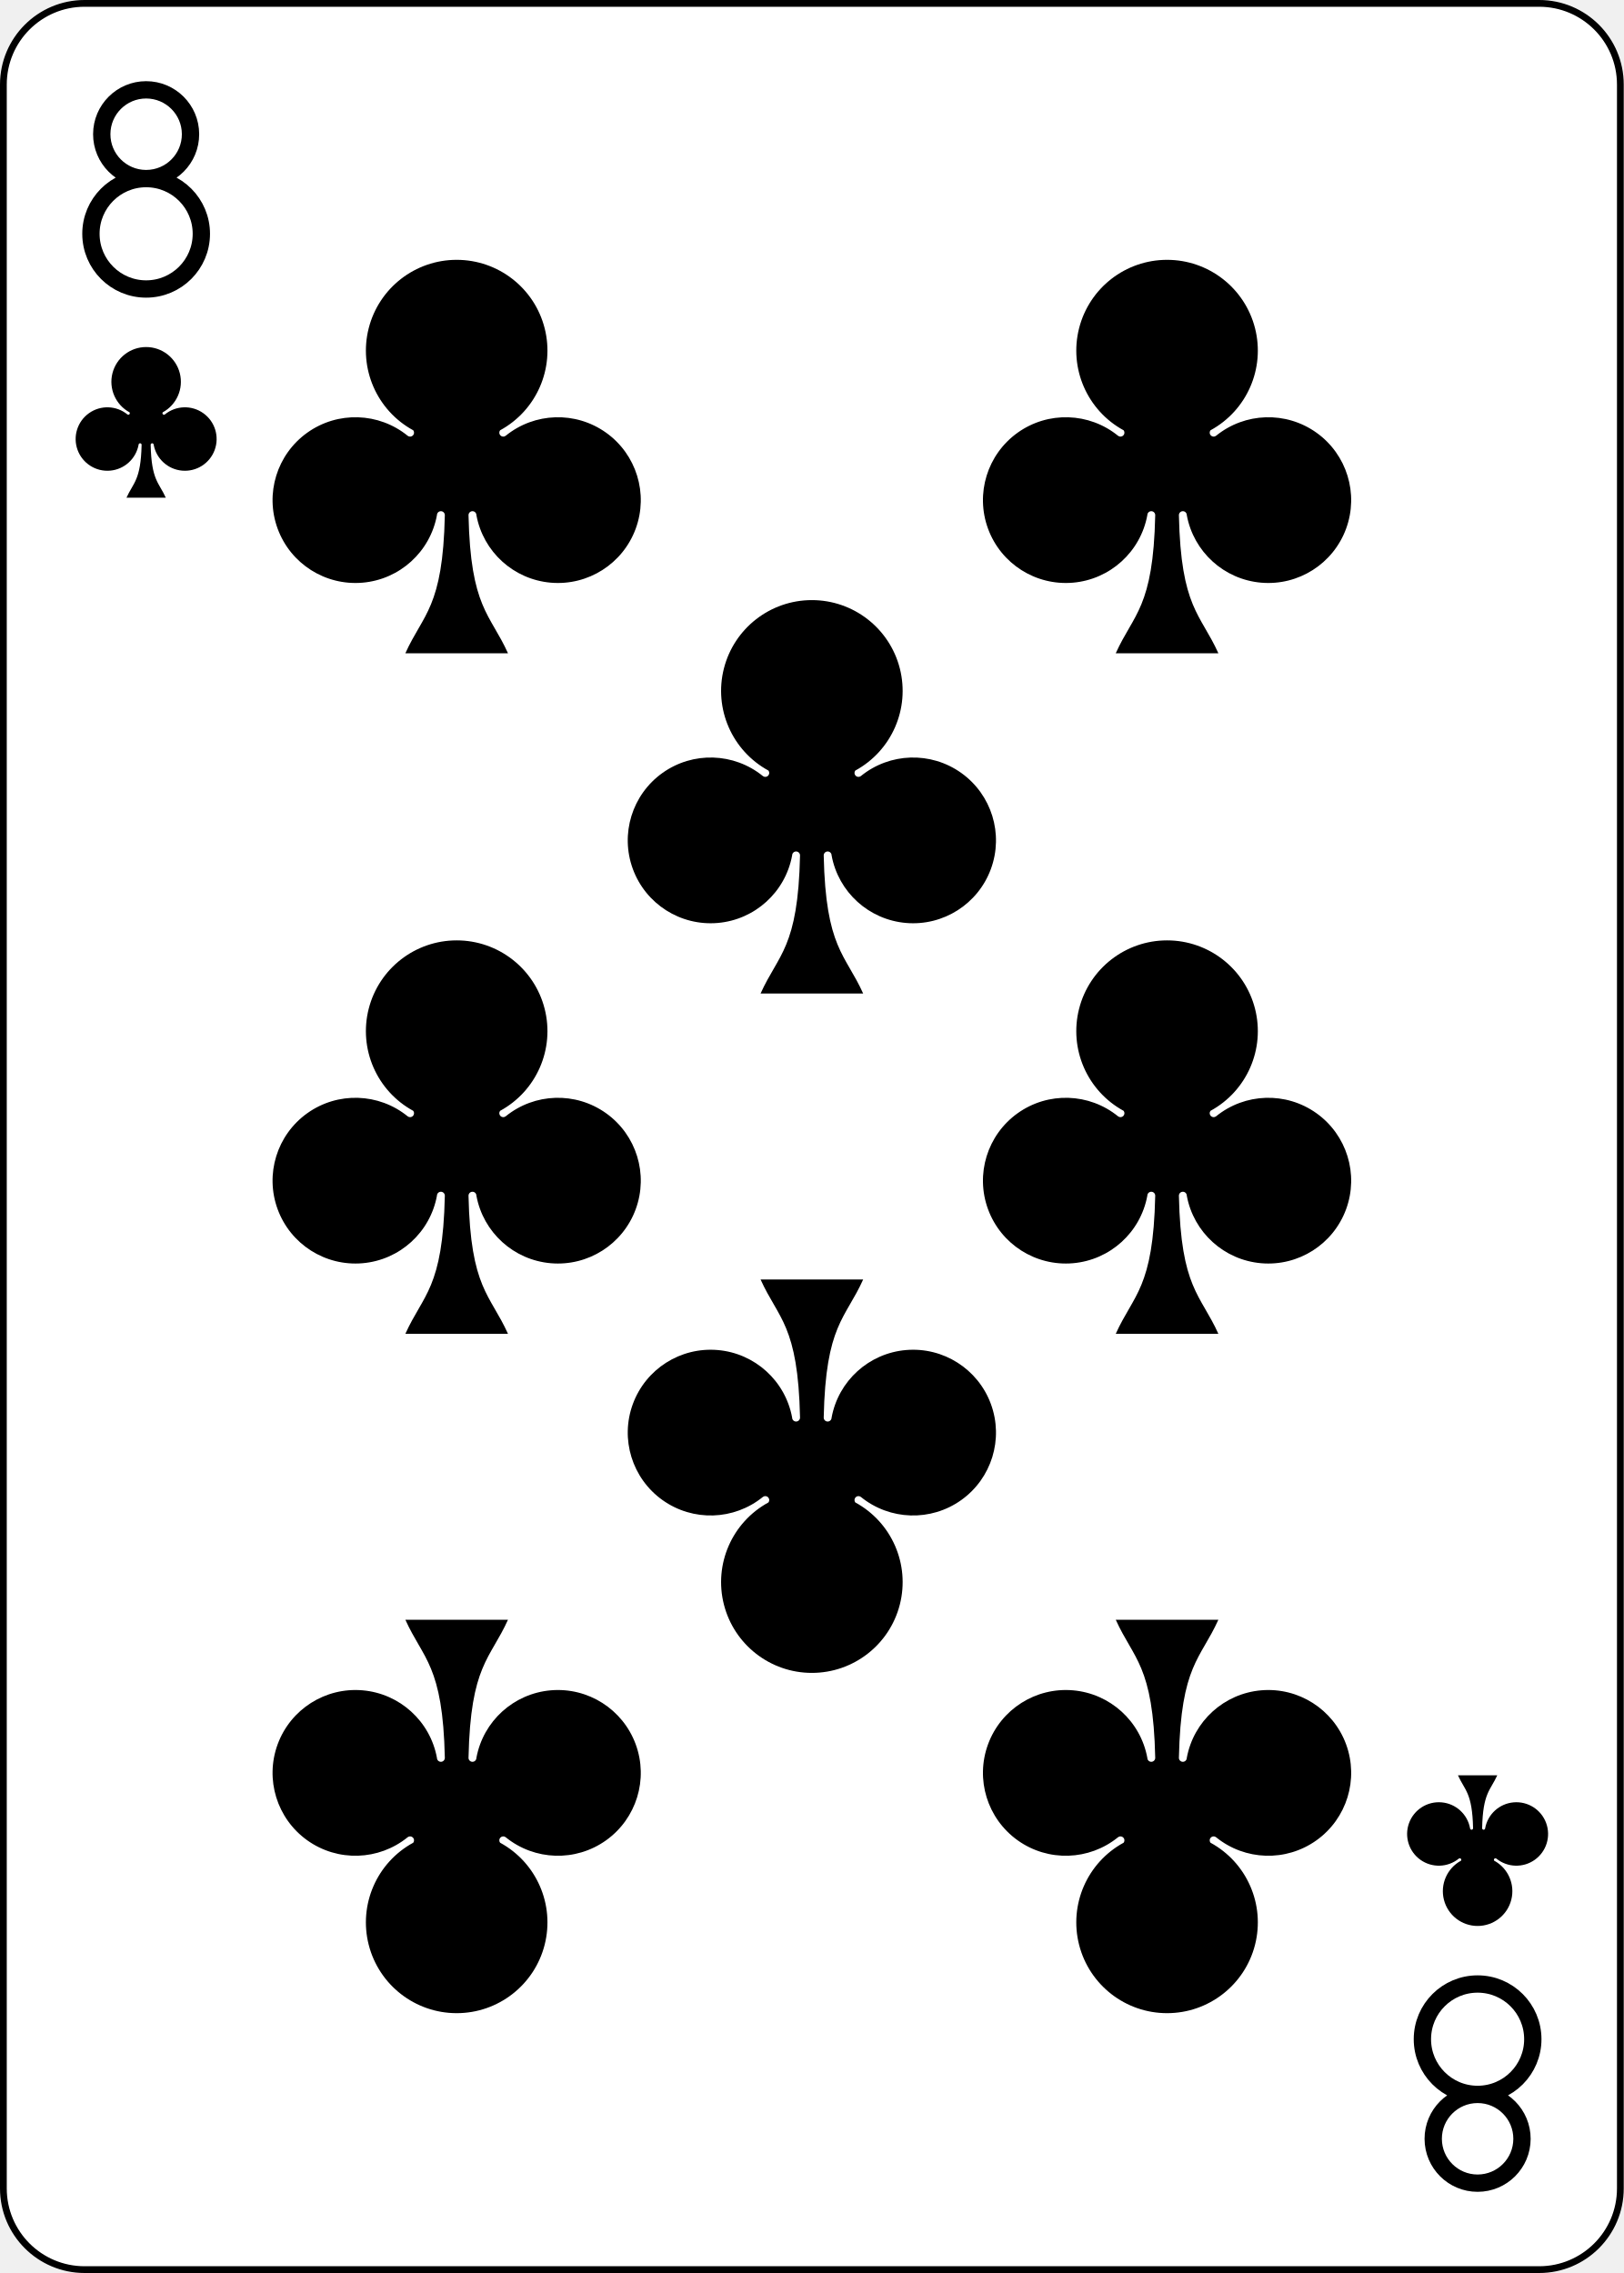
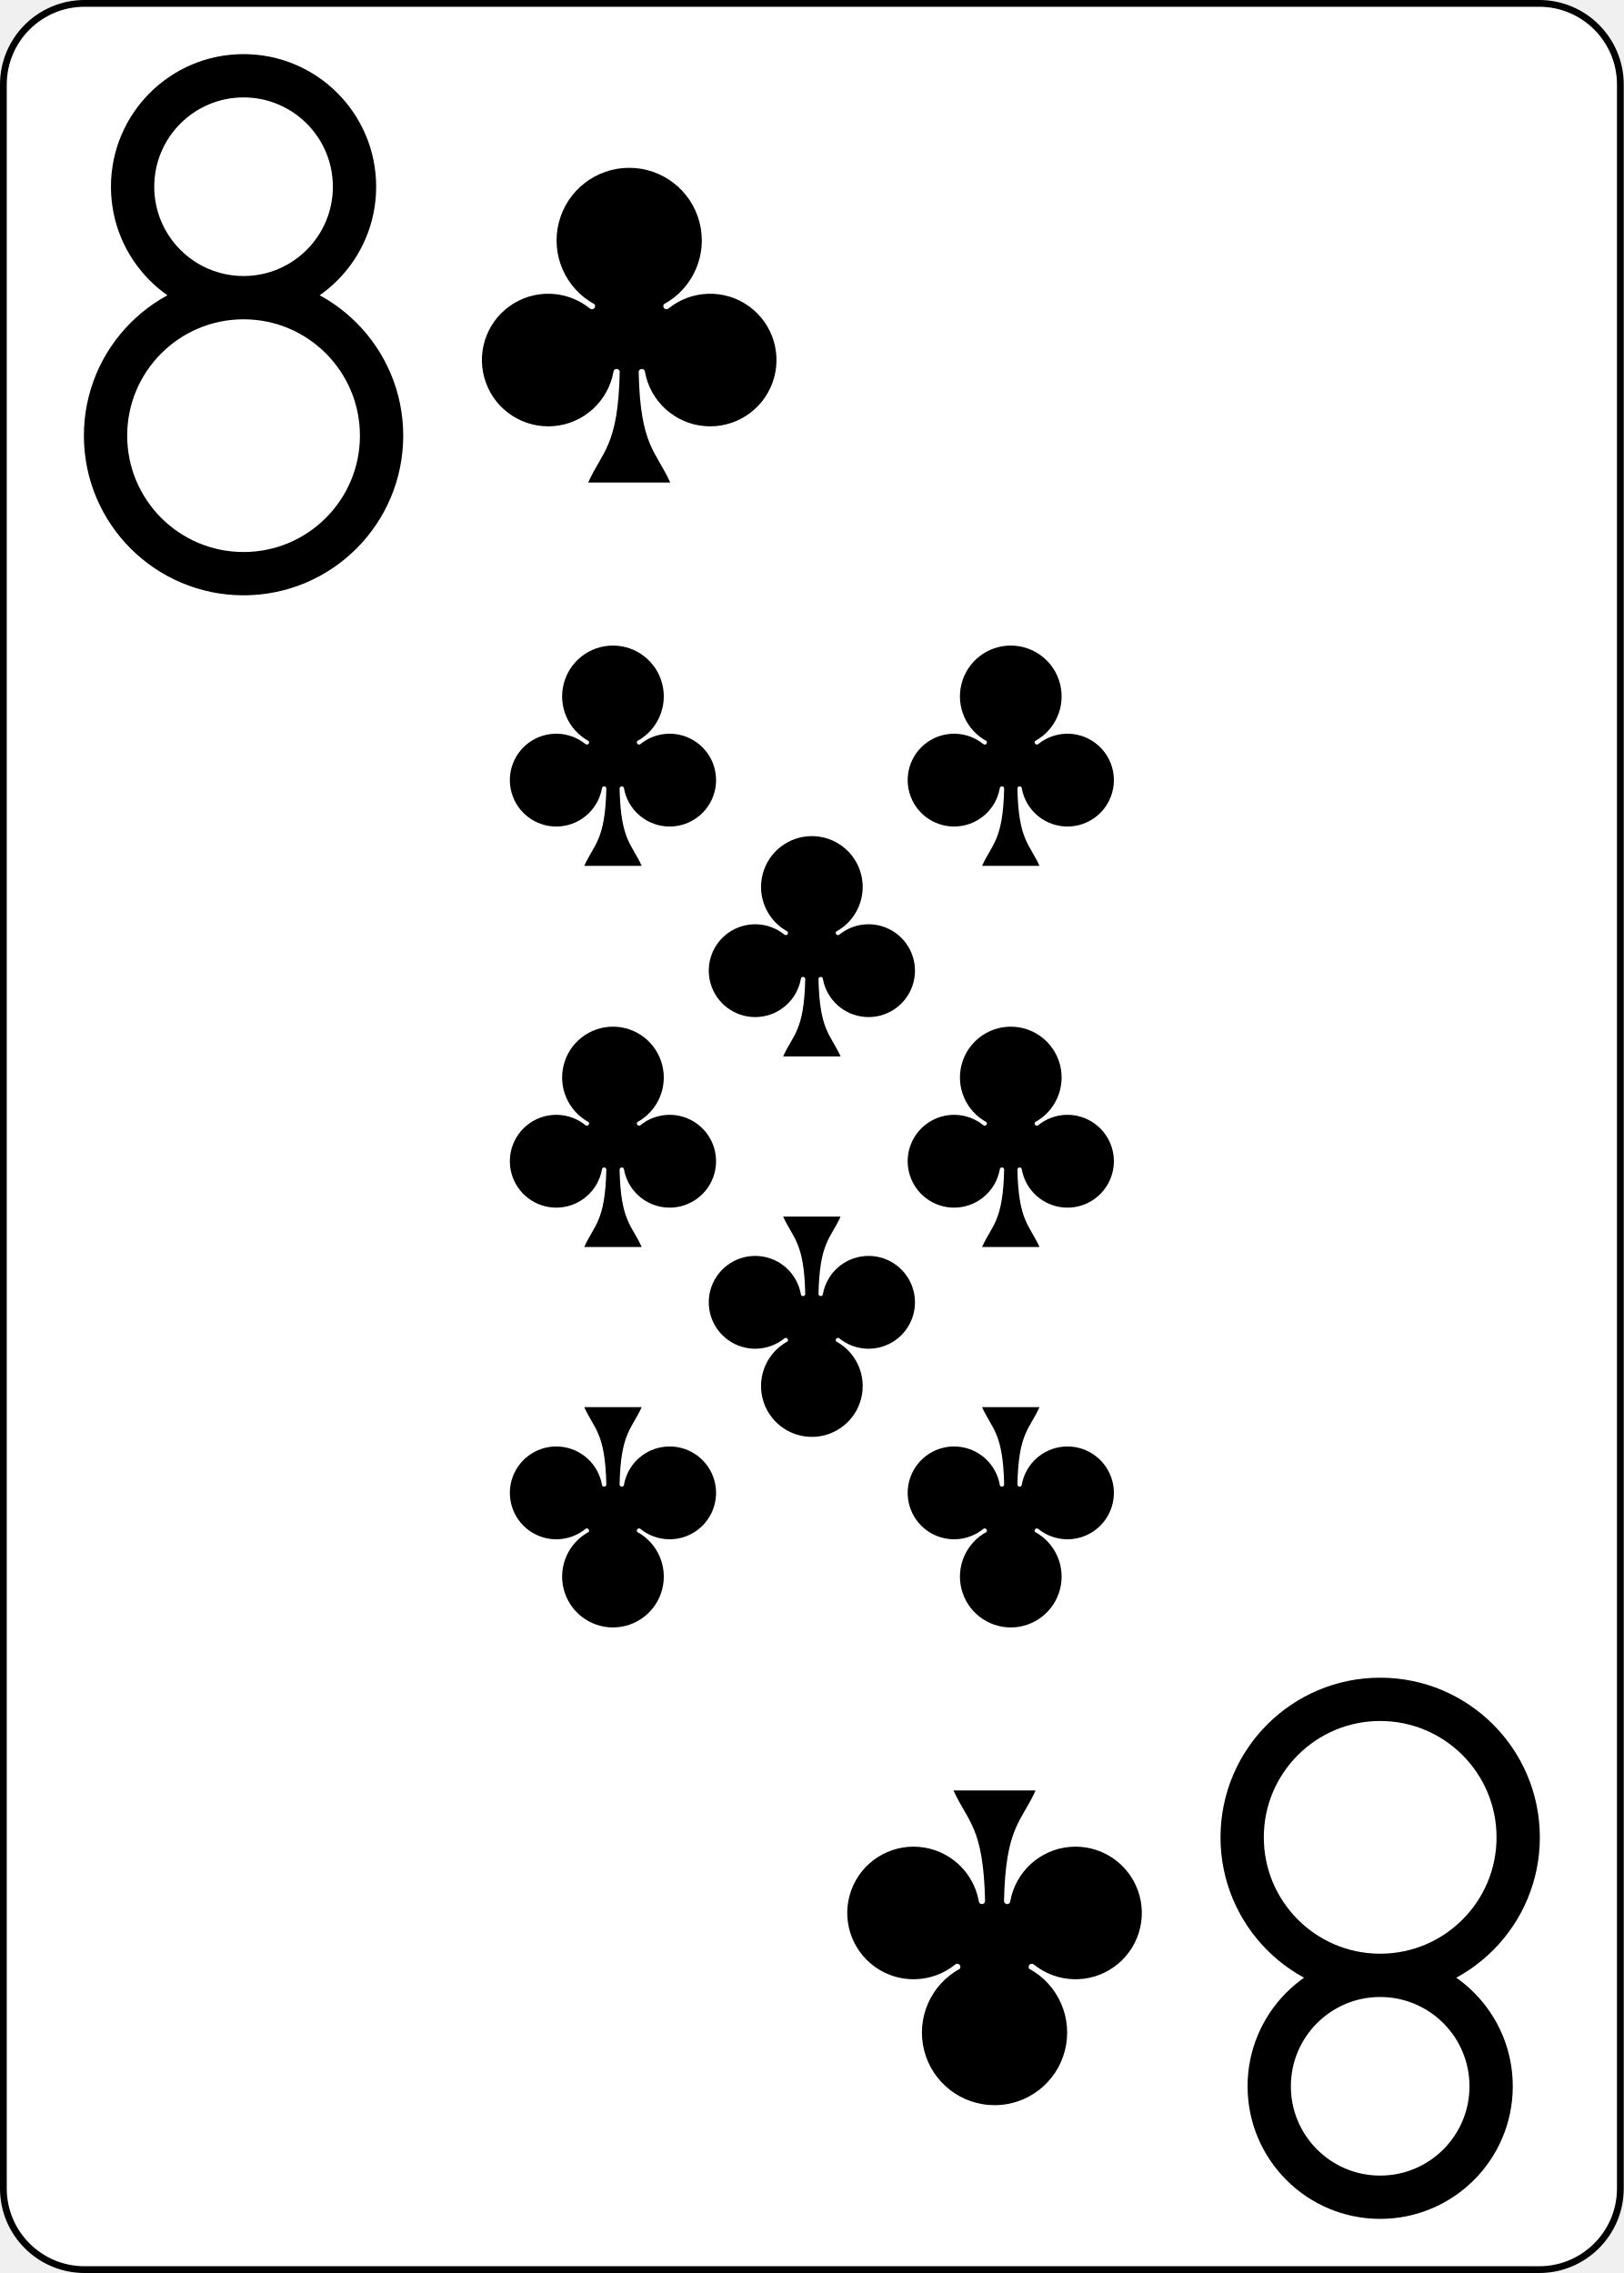
<svg xmlns="http://www.w3.org/2000/svg" xmlns:xlink="http://www.w3.org/1999/xlink" width="240" height="336" class="card" preserveAspectRatio="none" viewBox="-120 -168 240 336">
  <symbol id="b" preserveAspectRatio="xMinYMid" viewBox="-600 -600 1200 1200">
    <path d="M30 150c5 235 55 250 100 350h-260c45-100 95-115 100-350a10 10 0 0 0-20 0 210 210 0 1 1-74-201 10 10 0 0 0 14-14 230 230 0 1 1 220 0 10 10 0 0 0 14 14 210 210 0 1 1-74 201 10 10 0 0 0-20 0" />
  </symbol>
  <symbol id="a" preserveAspectRatio="xMinYMid" viewBox="-500 -500 1000 1000">
    <path fill="none" stroke="#000" stroke-linecap="square" stroke-miterlimit="1.5" stroke-width="80" d="M-1-50a205 205 0 1 1 2 0h-2a255 255 0 1 0 2 0Z" />
  </symbol>
  <rect width="239" height="335" x="-119.5" y="-167.5" fill="#fff" stroke="#000" rx="12" ry="12" />
-   <use xlink:href="#a" height="32" x="-114.4" y="-156" />
-   <use xlink:href="#b" height="26.8" x="-111.8" y="-119" />
-   <use xlink:href="#b" height="70" x="-87.5" y="-135.6" />
-   <use xlink:href="#b" height="70" x="17.5" y="-135.6" />
-   <use xlink:href="#b" height="70" x="-35" y="-85.3" />
-   <use xlink:href="#b" height="70" x="-87.5" y="-35" />
-   <use xlink:href="#b" height="70" x="17.5" y="-35" />
-   <g transform="rotate(180)">
-     <use xlink:href="#a" height="32" x="-114.4" y="-156" />
-     <use xlink:href="#b" height="26.8" x="-111.8" y="-119" />
+   <use xlink:href="#a" height="80" x="-124" y="-160" />
+   <use xlink:href="#b" height="56" x="-55" y="-148" />
+   <g transform="scale(0.56)">
    <use xlink:href="#b" height="70" x="-87.5" y="-135.6" />
    <use xlink:href="#b" height="70" x="17.5" y="-135.6" />
    <use xlink:href="#b" height="70" x="-35" y="-85.3" />
+     <use xlink:href="#b" height="70" x="-87.5" y="-35" />
+     <use xlink:href="#b" height="70" x="17.5" y="-35" />
+   </g>
+   <g transform="rotate(180)">
+     <use xlink:href="#a" height="80" x="-124" y="-160" />
+     <use xlink:href="#b" height="56" x="-55" y="-148" />
+     <g transform="scale(0.56)">
+       <use xlink:href="#b" height="70" x="-87.5" y="-135.6" />
+       <use xlink:href="#b" height="70" x="17.5" y="-135.6" />
+       <use xlink:href="#b" height="70" x="-35" y="-85.3" />
+     </g>
  </g>
</svg>
